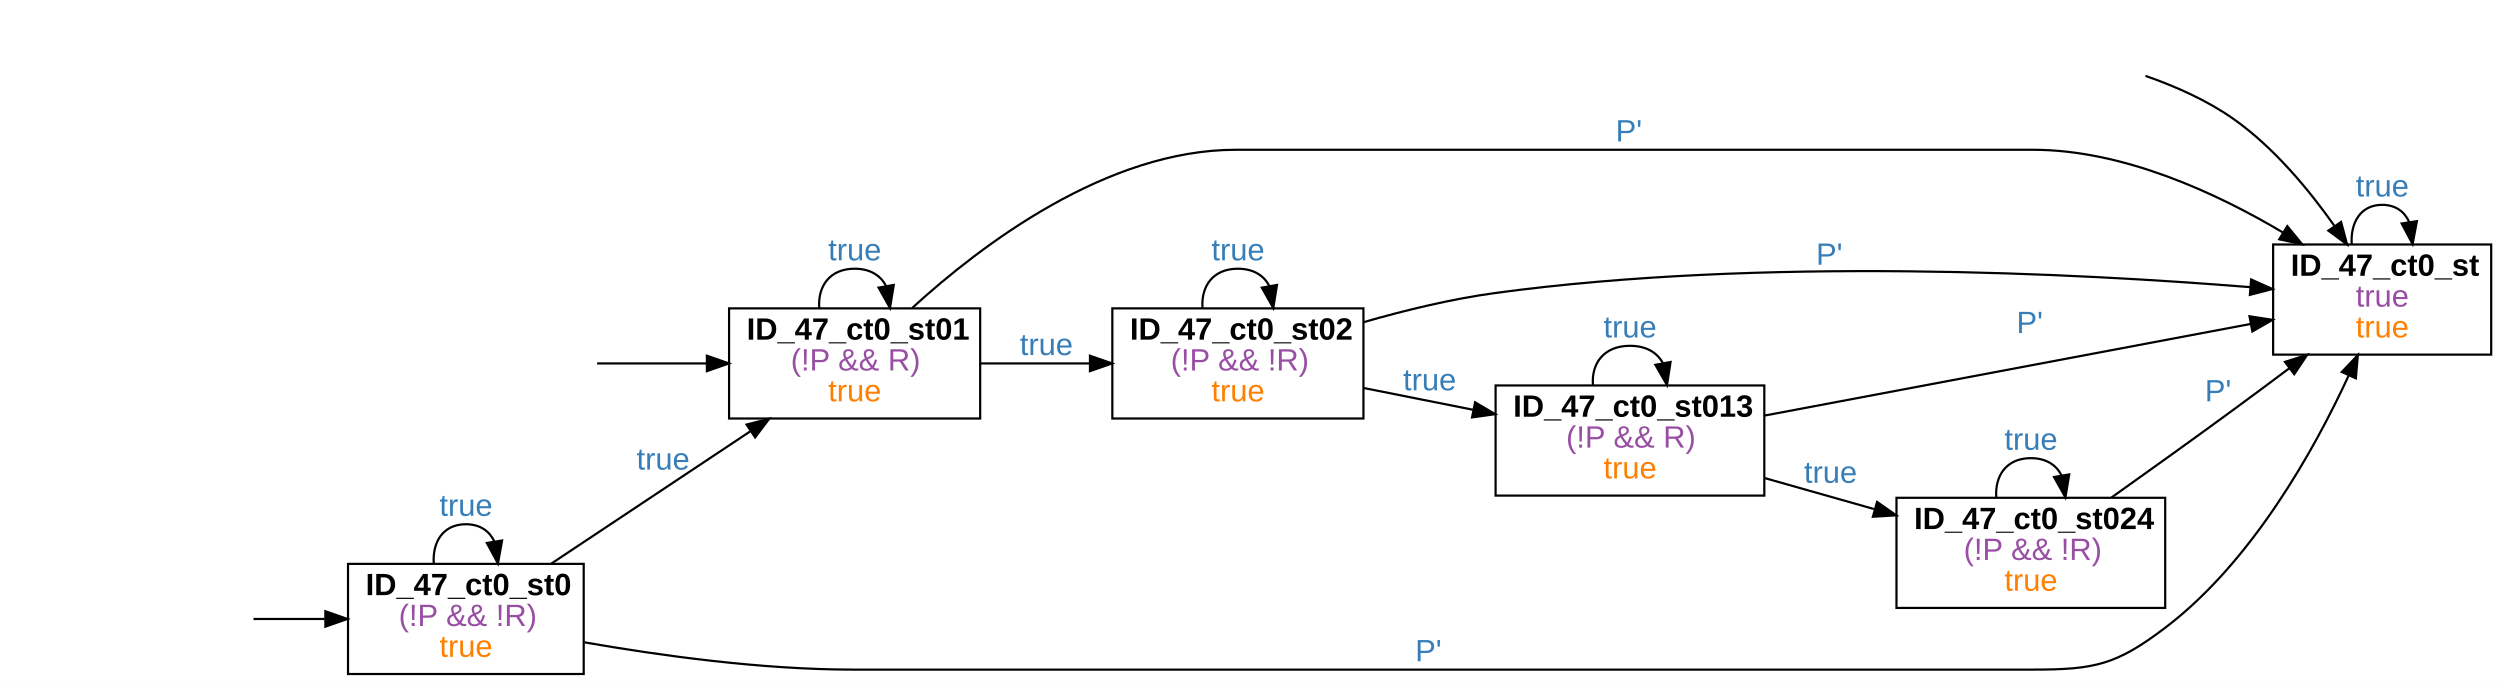
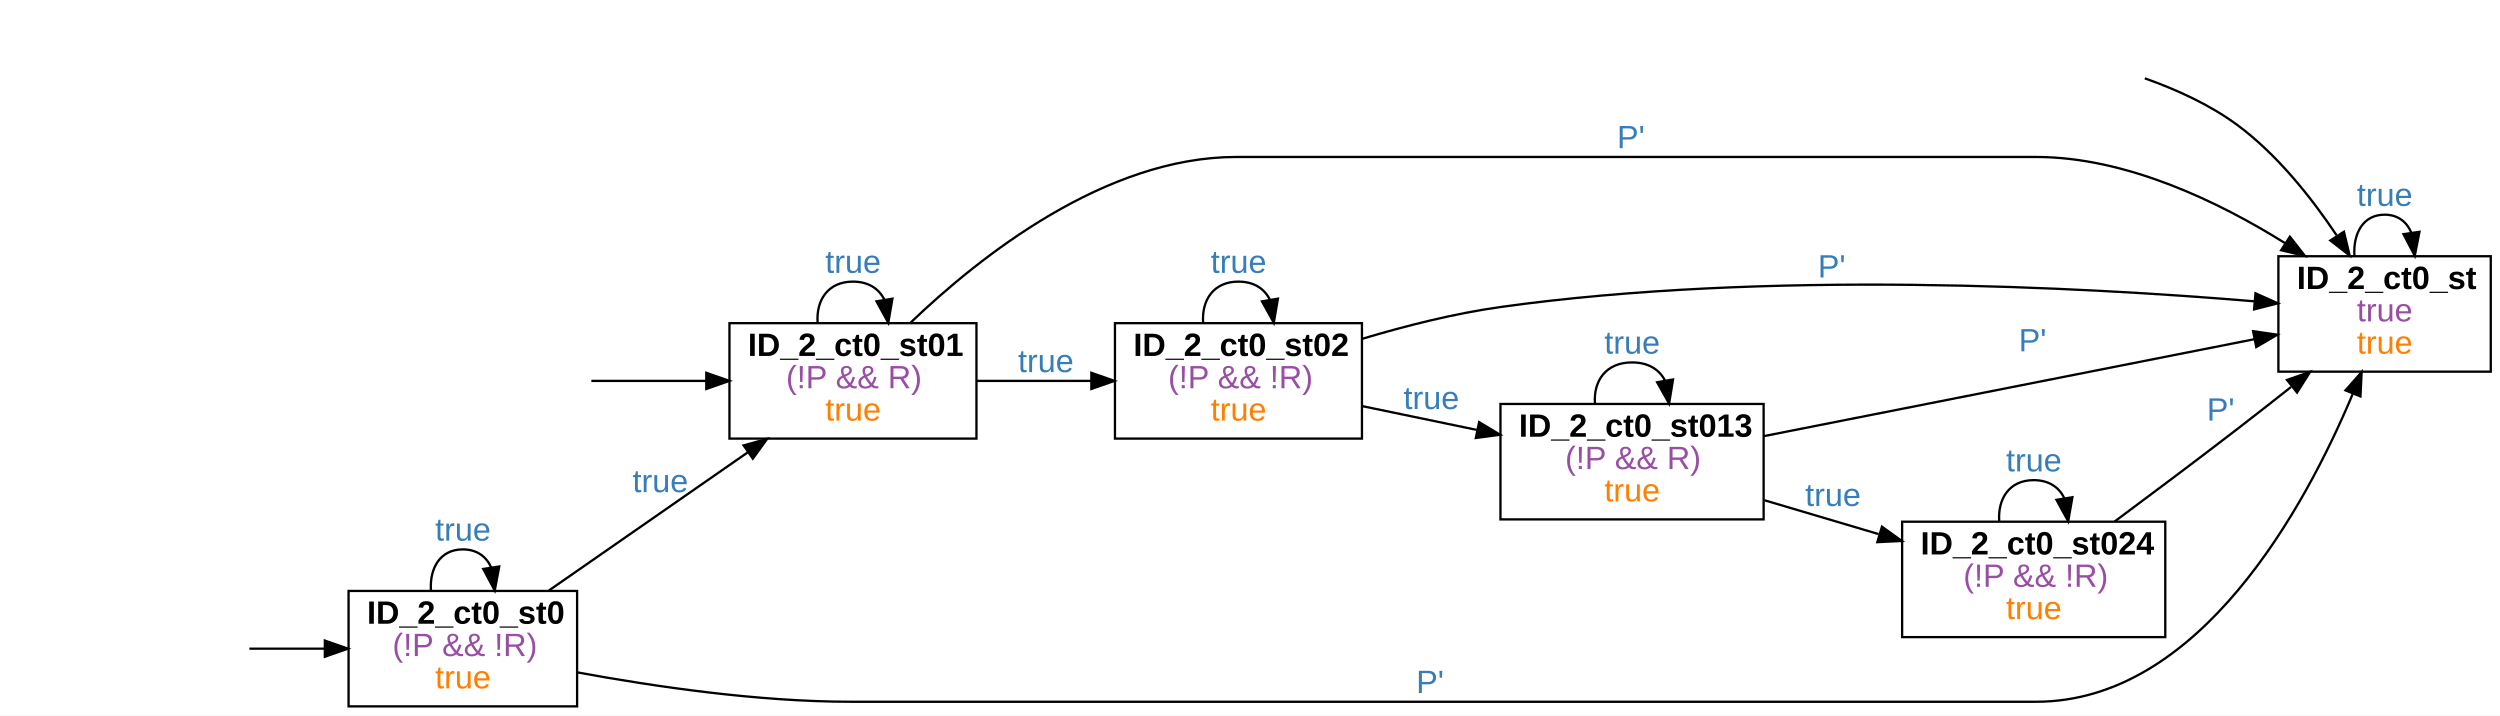
- <svg xmlns="http://www.w3.org/2000/svg" width="1135pt" height="310pt" viewBox="0.00 0.00 1135.00 310.00">
+ <svg xmlns="http://www.w3.org/2000/svg" width="1083pt" height="310pt" viewBox="0.00 0.00 1083.00 310.00">
  <g id="graph0" class="graph" transform="scale(1 1) rotate(0) translate(4 306)">
-     <polygon fill="white" stroke="transparent" points="-4,4 -4,-306 1131,-306 1131,4 -4,4" />
+     <polygon fill="white" stroke="transparent" points="-4,4 -4,-306 1079,-306 1079,4 -4,4" />
    <g id="node2" class="node">
-       <polygon fill="none" stroke="black" points="1127,-195 1028,-195 1028,-145 1127,-145 1127,-195" />
-       <text text-anchor="start" x="1036" y="-180.8" font-family="arial" font-weight="bold" font-size="14.00">ID_47_ct0_st</text>
-       <text text-anchor="start" x="1065.5" y="-166.8" font-family="arial" font-size="14.00" fill="#984ea3">true</text>
-       <text text-anchor="start" x="1065.5" y="-152.8" font-family="arial" font-size="14.00" fill="#ff7f00">true</text>
+       <polygon fill="none" stroke="black" points="1075,-195 983,-195 983,-145 1075,-145 1075,-195" />
+       <text text-anchor="start" x="991" y="-180.8" font-family="arial" font-weight="bold" font-size="14.00">ID_2_ct0_st</text>
+       <text text-anchor="start" x="1017" y="-166.8" font-family="arial" font-size="14.00" fill="#984ea3">true</text>
+       <text text-anchor="start" x="1017" y="-152.8" font-family="arial" font-size="14.00" fill="#ff7f00">true</text>
    </g>
    <g id="edge1" class="edge">
-       <path fill="none" stroke="black" d="M970.04,-271.55C983.76,-266.78 998.09,-260.39 1010,-252 1028.25,-239.14 1044.18,-219.97 1055.87,-203.39" />
-       <polygon fill="black" stroke="black" points="1058.85,-205.24 1061.59,-195 1053.07,-201.29 1058.85,-205.24" />
+       <path fill="none" stroke="black" d="M925.13,-272.07C938.8,-267.23 953.2,-260.68 965,-252 982.33,-239.26 997.24,-220.48 1008.19,-204.11" />
+       <polygon fill="black" stroke="black" points="1011.39,-205.62 1013.87,-195.32 1005.5,-201.82 1011.39,-205.62" />
    </g>
    <g id="edge4" class="edge">
-       <path fill="none" stroke="black" d="M1063.68,-195.18C1063.06,-204.91 1067.67,-213 1077.5,-213 1083.64,-213 1087.75,-209.84 1089.81,-205.09" />
-       <polygon fill="black" stroke="black" points="1093.27,-205.59 1091.32,-195.18 1086.35,-204.53 1093.27,-205.59" />
-       <text text-anchor="start" x="1065.5" y="-216.8" font-family="arial" font-size="14.00" fill="#377eb8">true</text>
+       <path fill="none" stroke="black" d="M1015.93,-195.18C1015.35,-204.91 1019.7,-213 1029,-213 1034.81,-213 1038.69,-209.84 1040.64,-205.09" />
+       <polygon fill="black" stroke="black" points="1044.11,-205.57 1042.07,-195.18 1037.18,-204.57 1044.11,-205.57" />
+       <text text-anchor="start" x="1017" y="-216.8" font-family="arial" font-size="14.00" fill="#377eb8">true</text>
    </g>
    <g id="node4" class="node">
-       <polygon fill="none" stroke="black" points="261,-50 154,-50 154,0 261,0 261,-50" />
-       <text text-anchor="start" x="162" y="-35.8" font-family="arial" font-weight="bold" font-size="14.00">ID_47_ct0_st0</text>
-       <text text-anchor="start" x="177" y="-21.8" font-family="arial" font-size="14.00" fill="#984ea3">(!P &amp;&amp; !R)</text>
-       <text text-anchor="start" x="195.5" y="-7.8" font-family="arial" font-size="14.00" fill="#ff7f00">true</text>
+       <polygon fill="none" stroke="black" points="246,-50 147,-50 147,0 246,0 246,-50" />
+       <text text-anchor="start" x="155" y="-35.8" font-family="arial" font-weight="bold" font-size="14.00">ID_2_ct0_st0</text>
+       <text text-anchor="start" x="166" y="-21.8" font-family="arial" font-size="14.00" fill="#984ea3">(!P &amp;&amp; !R)</text>
+       <text text-anchor="start" x="184.5" y="-7.8" font-family="arial" font-size="14.00" fill="#ff7f00">true</text>
    </g>
    <g id="edge2" class="edge">
-       <path fill="none" stroke="black" d="M111.08,-25C121.62,-25 132.74,-25 143.52,-25" />
-       <polygon fill="black" stroke="black" points="143.72,-28.5 153.72,-25 143.72,-21.5 143.72,-28.5" />
+       <path fill="none" stroke="black" d="M104.04,-25C114.57,-25 125.75,-25 136.53,-25" />
+       <polygon fill="black" stroke="black" points="136.72,-28.5 146.72,-25 136.72,-21.5 136.72,-28.5" />
    </g>
    <g id="edge5" class="edge">
-       <path fill="none" stroke="black" d="M261.34,-14.38C295.82,-8.35 341.9,-2 383,-2 383,-2 383,-2 919,-2 946.97,-2 956.72,-4.09 979,-21 1018.34,-50.85 1046.55,-101.46 1062.2,-135.3" />
-       <polygon fill="black" stroke="black" points="1059.17,-137.11 1066.46,-144.79 1065.56,-134.24 1059.17,-137.11" />
-       <text text-anchor="start" x="638.5" y="-5.8" font-family="arial" font-size="14.00" fill="#377eb8">P'</text>
+       <path fill="none" stroke="black" d="M246.22,-14.71C279.4,-8.59 324.4,-2 364.5,-2 364.5,-2 364.5,-2 878,-2 948.93,-2 994.66,-86.36 1015.28,-135.52" />
+       <polygon fill="black" stroke="black" points="1012.07,-136.9 1019.07,-144.85 1018.55,-134.27 1012.07,-136.9" />
+       <text text-anchor="start" x="609.5" y="-5.8" font-family="arial" font-size="14.00" fill="#377eb8">P'</text>
    </g>
    <g id="edge6" class="edge">
-       <path fill="none" stroke="black" d="M192.93,-50.18C192.28,-59.91 197.14,-68 207.5,-68 213.97,-68 218.3,-64.84 220.47,-60.09" />
-       <polygon fill="black" stroke="black" points="223.94,-60.6 222.07,-50.18 217.03,-59.49 223.94,-60.6" />
-       <text text-anchor="start" x="195.5" y="-71.8" font-family="arial" font-size="14.00" fill="#377eb8">true</text>
+       <path fill="none" stroke="black" d="M182.68,-50.18C182.06,-59.91 186.67,-68 196.5,-68 202.64,-68 206.75,-64.84 208.81,-60.09" />
+       <polygon fill="black" stroke="black" points="212.27,-60.59 210.32,-50.18 205.35,-59.53 212.27,-60.59" />
+       <text text-anchor="start" x="184.5" y="-71.8" font-family="arial" font-size="14.00" fill="#377eb8">true</text>
    </g>
    <g id="node6" class="node">
-       <polygon fill="none" stroke="black" points="441,-166 327,-166 327,-116 441,-116 441,-166" />
-       <text text-anchor="start" x="335" y="-151.8" font-family="arial" font-weight="bold" font-size="14.00">ID_47_ct0_st01</text>
-       <text text-anchor="start" x="355" y="-137.8" font-family="arial" font-size="14.00" fill="#984ea3">(!P &amp;&amp; R)</text>
-       <text text-anchor="start" x="372" y="-123.8" font-family="arial" font-size="14.00" fill="#ff7f00">true</text>
+       <polygon fill="none" stroke="black" points="419,-166 312,-166 312,-116 419,-116 419,-166" />
+       <text text-anchor="start" x="320" y="-151.8" font-family="arial" font-weight="bold" font-size="14.00">ID_2_ct0_st01</text>
+       <text text-anchor="start" x="336.5" y="-137.8" font-family="arial" font-size="14.00" fill="#984ea3">(!P &amp;&amp; R)</text>
+       <text text-anchor="start" x="353.5" y="-123.8" font-family="arial" font-size="14.00" fill="#ff7f00">true</text>
    </g>
    <g id="edge7" class="edge">
-       <path fill="none" stroke="black" d="M246.36,-50.17C272.89,-67.8 308.5,-91.47 336.71,-110.23" />
-       <polygon fill="black" stroke="black" points="334.94,-113.26 345.21,-115.88 338.82,-107.43 334.94,-113.26" />
-       <text text-anchor="start" x="285" y="-92.8" font-family="arial" font-size="14.00" fill="#377eb8">true</text>
+       <path fill="none" stroke="black" d="M233.74,-50.17C259.01,-67.73 292.9,-91.27 319.85,-109.99" />
+       <polygon fill="black" stroke="black" points="318.12,-113.05 328.33,-115.88 322.12,-107.3 318.12,-113.05" />
+       <text text-anchor="start" x="270" y="-92.8" font-family="arial" font-size="14.00" fill="#377eb8">true</text>
    </g>
    <g id="edge3" class="edge">
-       <path fill="none" stroke="black" d="M267.09,-141C283.08,-141 300.51,-141 316.89,-141" />
-       <polygon fill="black" stroke="black" points="316.93,-144.5 326.93,-141 316.93,-137.5 316.93,-144.5" />
+       <path fill="none" stroke="black" d="M252.18,-141C268.09,-141 285.6,-141 301.96,-141" />
+       <polygon fill="black" stroke="black" points="301.97,-144.5 311.97,-141 301.97,-137.5 301.97,-144.5" />
    </g>
    <g id="edge8" class="edge">
-       <path fill="none" stroke="black" d="M410.18,-166.23C441.66,-194.97 498.55,-238 557,-238 557,-238 557,-238 919,-238 959.8,-238 1002.03,-218.53 1032.48,-200.43" />
-       <polygon fill="black" stroke="black" points="1034.44,-203.33 1041.14,-195.13 1030.78,-197.36 1034.44,-203.33" />
-       <text text-anchor="start" x="729.5" y="-241.8" font-family="arial" font-size="14.00" fill="#377eb8">P'</text>
+       <path fill="none" stroke="black" d="M390.46,-166.23C420.47,-194.97 474.84,-238 531.5,-238 531.5,-238 531.5,-238 878,-238 917,-238 957.02,-218.7 985.9,-200.66" />
+       <polygon fill="black" stroke="black" points="987.98,-203.48 994.5,-195.13 984.19,-197.6 987.98,-203.48" />
+       <text text-anchor="start" x="696.5" y="-241.8" font-family="arial" font-size="14.00" fill="#377eb8">P'</text>
    </g>
    <g id="edge10" class="edge">
-       <path fill="none" stroke="black" d="M367.94,-166.18C367.22,-175.91 372.58,-184 384,-184 391.14,-184 395.91,-180.84 398.31,-176.09" />
-       <polygon fill="black" stroke="black" points="401.76,-176.63 400.06,-166.18 394.87,-175.41 401.76,-176.63" />
-       <text text-anchor="start" x="372" y="-187.8" font-family="arial" font-size="14.00" fill="#377eb8">true</text>
+       <path fill="none" stroke="black" d="M350.19,-166.18C349.5,-175.91 354.61,-184 365.5,-184 372.31,-184 376.85,-180.84 379.14,-176.09" />
+       <polygon fill="black" stroke="black" points="382.6,-176.62 380.81,-166.18 375.7,-175.45 382.6,-176.62" />
+       <text text-anchor="start" x="353.5" y="-187.8" font-family="arial" font-size="14.00" fill="#377eb8">true</text>
    </g>
    <g id="node7" class="node">
-       <polygon fill="none" stroke="black" points="615,-166 501,-166 501,-116 615,-116 615,-166" />
-       <text text-anchor="start" x="509" y="-151.8" font-family="arial" font-weight="bold" font-size="14.00">ID_47_ct0_st02</text>
-       <text text-anchor="start" x="527.5" y="-137.8" font-family="arial" font-size="14.00" fill="#984ea3">(!P &amp;&amp; !R)</text>
-       <text text-anchor="start" x="546" y="-123.8" font-family="arial" font-size="14.00" fill="#ff7f00">true</text>
+       <polygon fill="none" stroke="black" points="586,-166 479,-166 479,-116 586,-116 586,-166" />
+       <text text-anchor="start" x="487" y="-151.8" font-family="arial" font-weight="bold" font-size="14.00">ID_2_ct0_st02</text>
+       <text text-anchor="start" x="502" y="-137.8" font-family="arial" font-size="14.00" fill="#984ea3">(!P &amp;&amp; !R)</text>
+       <text text-anchor="start" x="520.5" y="-123.8" font-family="arial" font-size="14.00" fill="#ff7f00">true</text>
    </g>
    <g id="edge9" class="edge">
-       <path fill="none" stroke="black" d="M441.32,-141C457.14,-141 474.49,-141 490.83,-141" />
-       <polygon fill="black" stroke="black" points="490.85,-144.5 500.85,-141 490.85,-137.5 490.85,-144.5" />
-       <text text-anchor="start" x="459" y="-144.8" font-family="arial" font-size="14.00" fill="#377eb8">true</text>
+       <path fill="none" stroke="black" d="M419.16,-141C434.94,-141 452.4,-141 468.76,-141" />
+       <polygon fill="black" stroke="black" points="468.77,-144.5 478.77,-141 468.77,-137.5 468.77,-144.5" />
+       <text text-anchor="start" x="437" y="-144.8" font-family="arial" font-size="14.00" fill="#377eb8">true</text>
    </g>
    <g id="edge11" class="edge">
-       <path fill="none" stroke="black" d="M615.01,-159.72C633.84,-165.14 655.13,-170.31 675,-173 795.81,-189.36 938.95,-181.96 1017.52,-175.64" />
-       <polygon fill="black" stroke="black" points="1018.03,-179.11 1027.7,-174.79 1017.45,-172.13 1018.03,-179.11" />
-       <text text-anchor="start" x="820.5" y="-185.8" font-family="arial" font-size="14.00" fill="#377eb8">P'</text>
+       <path fill="none" stroke="black" d="M586.07,-159.21C604.75,-164.81 626.09,-170.22 646,-173 761.28,-189.08 898.02,-181.7 972.63,-175.47" />
+       <polygon fill="black" stroke="black" points="973.07,-178.95 982.73,-174.6 972.47,-171.97 973.07,-178.95" />
+       <text text-anchor="start" x="783.5" y="-185.8" font-family="arial" font-size="14.00" fill="#377eb8">P'</text>
    </g>
    <g id="edge12" class="edge">
-       <path fill="none" stroke="black" d="M541.94,-166.18C541.22,-175.91 546.58,-184 558,-184 565.14,-184 569.91,-180.84 572.31,-176.09" />
-       <polygon fill="black" stroke="black" points="575.76,-176.63 574.06,-166.18 568.87,-175.41 575.76,-176.63" />
-       <text text-anchor="start" x="546" y="-187.8" font-family="arial" font-size="14.00" fill="#377eb8">true</text>
+       <path fill="none" stroke="black" d="M517.19,-166.18C516.5,-175.91 521.61,-184 532.5,-184 539.31,-184 543.85,-180.84 546.14,-176.09" />
+       <polygon fill="black" stroke="black" points="549.6,-176.62 547.81,-166.18 542.7,-175.45 549.6,-176.62" />
+       <text text-anchor="start" x="520.5" y="-187.8" font-family="arial" font-size="14.00" fill="#377eb8">true</text>
    </g>
    <g id="node8" class="node">
-       <polygon fill="none" stroke="black" points="797,-131 675,-131 675,-81 797,-81 797,-131" />
-       <text text-anchor="start" x="683" y="-116.8" font-family="arial" font-weight="bold" font-size="14.00">ID_47_ct0_st013</text>
-       <text text-anchor="start" x="707" y="-102.8" font-family="arial" font-size="14.00" fill="#984ea3">(!P &amp;&amp; R)</text>
-       <text text-anchor="start" x="724" y="-88.8" font-family="arial" font-size="14.00" fill="#ff7f00">true</text>
+       <polygon fill="none" stroke="black" points="760,-131 646,-131 646,-81 760,-81 760,-131" />
+       <text text-anchor="start" x="654" y="-116.8" font-family="arial" font-weight="bold" font-size="14.00">ID_2_ct0_st013</text>
+       <text text-anchor="start" x="674" y="-102.8" font-family="arial" font-size="14.00" fill="#984ea3">(!P &amp;&amp; R)</text>
+       <text text-anchor="start" x="691" y="-88.8" font-family="arial" font-size="14.00" fill="#ff7f00">true</text>
    </g>
    <g id="edge13" class="edge">
-       <path fill="none" stroke="black" d="M615.17,-129.83C630.92,-126.7 648.23,-123.25 664.69,-119.98" />
-       <polygon fill="black" stroke="black" points="665.68,-123.35 674.8,-117.97 664.31,-116.49 665.68,-123.35" />
-       <text text-anchor="start" x="633" y="-128.8" font-family="arial" font-size="14.00" fill="#377eb8">true</text>
+       <path fill="none" stroke="black" d="M586.35,-130.02C602.02,-126.77 619.37,-123.16 635.77,-119.76" />
+       <polygon fill="black" stroke="black" points="636.76,-123.13 645.84,-117.67 635.33,-116.27 636.76,-123.13" />
+       <text text-anchor="start" x="604" y="-128.8" font-family="arial" font-size="14.00" fill="#377eb8">true</text>
    </g>
    <g id="edge14" class="edge">
-       <path fill="none" stroke="black" d="M797.3,-117.37C859.58,-129.11 956.1,-147.3 1017.78,-158.93" />
-       <polygon fill="black" stroke="black" points="1017.27,-162.4 1027.75,-160.81 1018.57,-155.52 1017.27,-162.4" />
-       <text text-anchor="start" x="911.5" y="-154.8" font-family="arial" font-size="14.00" fill="#377eb8">P'</text>
+       <path fill="none" stroke="black" d="M760.07,-117.07C819.65,-128.84 913.28,-147.34 972.6,-159.06" />
+       <polygon fill="black" stroke="black" points="972.05,-162.52 982.54,-161.02 973.41,-155.65 972.05,-162.52" />
+       <text text-anchor="start" x="870.5" y="-153.8" font-family="arial" font-size="14.00" fill="#377eb8">P'</text>
    </g>
    <g id="edge16" class="edge">
-       <path fill="none" stroke="black" d="M719.19,-131.18C718.44,-140.91 724.05,-149 736,-149 743.47,-149 748.46,-145.84 750.97,-141.09" />
-       <polygon fill="black" stroke="black" points="754.43,-141.65 752.81,-131.18 747.54,-140.37 754.43,-141.65" />
-       <text text-anchor="start" x="724" y="-152.8" font-family="arial" font-size="14.00" fill="#377eb8">true</text>
+       <path fill="none" stroke="black" d="M686.94,-131.18C686.22,-140.91 691.58,-149 703,-149 710.14,-149 714.91,-145.84 717.31,-141.09" />
+       <polygon fill="black" stroke="black" points="720.76,-141.63 719.06,-131.18 713.87,-140.41 720.76,-141.63" />
+       <text text-anchor="start" x="691" y="-152.8" font-family="arial" font-size="14.00" fill="#377eb8">true</text>
    </g>
    <g id="node9" class="node">
-       <polygon fill="none" stroke="black" points="979,-80 857,-80 857,-30 979,-30 979,-80" />
-       <text text-anchor="start" x="865" y="-65.8" font-family="arial" font-weight="bold" font-size="14.00">ID_47_ct0_st024</text>
-       <text text-anchor="start" x="887.5" y="-51.8" font-family="arial" font-size="14.00" fill="#984ea3">(!P &amp;&amp; !R)</text>
-       <text text-anchor="start" x="906" y="-37.8" font-family="arial" font-size="14.00" fill="#ff7f00">true</text>
+       <polygon fill="none" stroke="black" points="934,-80 820,-80 820,-30 934,-30 934,-80" />
+       <text text-anchor="start" x="828" y="-65.8" font-family="arial" font-weight="bold" font-size="14.00">ID_2_ct0_st024</text>
+       <text text-anchor="start" x="846.5" y="-51.8" font-family="arial" font-size="14.00" fill="#984ea3">(!P &amp;&amp; !R)</text>
+       <text text-anchor="start" x="865" y="-37.8" font-family="arial" font-size="14.00" fill="#ff7f00">true</text>
    </g>
    <g id="edge15" class="edge">
-       <path fill="none" stroke="black" d="M797.19,-88.95C813.1,-84.44 830.41,-79.53 846.8,-74.89" />
-       <polygon fill="black" stroke="black" points="848.2,-78.13 856.87,-72.04 846.29,-71.4 848.2,-78.13" />
-       <text text-anchor="start" x="815" y="-86.8" font-family="arial" font-size="14.00" fill="#377eb8">true</text>
+       <path fill="none" stroke="black" d="M760.32,-89.3C776.14,-84.61 793.49,-79.47 809.83,-74.62" />
+       <polygon fill="black" stroke="black" points="811.26,-77.85 819.85,-71.65 809.27,-71.14 811.26,-77.85" />
+       <text text-anchor="start" x="778" y="-86.8" font-family="arial" font-size="14.00" fill="#377eb8">true</text>
    </g>
    <g id="edge17" class="edge">
-       <path fill="none" stroke="black" d="M954.58,-80.11C971.45,-92.09 991.84,-106.69 1010,-120 1018.21,-126.02 1026.95,-132.52 1035.29,-138.77" />
-       <polygon fill="black" stroke="black" points="1033.37,-141.71 1043.47,-144.92 1037.58,-136.11 1033.37,-141.71" />
-       <text text-anchor="start" x="997" y="-123.8" font-family="arial" font-size="14.00" fill="#377eb8">P'</text>
+       <path fill="none" stroke="black" d="M912.05,-80.08C928.18,-92.06 947.67,-106.66 965,-120 972.64,-125.88 980.74,-132.23 988.49,-138.36" />
+       <polygon fill="black" stroke="black" points="986.73,-141.42 996.74,-144.89 991.08,-135.94 986.73,-141.42" />
+       <text text-anchor="start" x="952" y="-123.8" font-family="arial" font-size="14.00" fill="#377eb8">P'</text>
    </g>
    <g id="edge18" class="edge">
-       <path fill="none" stroke="black" d="M902.31,-80.18C901.61,-89.91 906.84,-98 918,-98 924.97,-98 929.63,-94.84 931.97,-90.09" />
-       <polygon fill="black" stroke="black" points="935.43,-90.63 933.69,-80.18 928.53,-89.43 935.43,-90.63" />
-       <text text-anchor="start" x="906" y="-101.8" font-family="arial" font-size="14.00" fill="#377eb8">true</text>
+       <path fill="none" stroke="black" d="M862.06,-80.18C861.39,-89.91 866.38,-98 877,-98 883.64,-98 888.08,-94.84 890.31,-90.09" />
+       <polygon fill="black" stroke="black" points="893.77,-90.61 891.94,-80.18 886.86,-89.47 893.77,-90.61" />
+       <text text-anchor="start" x="865" y="-101.8" font-family="arial" font-size="14.00" fill="#377eb8">true</text>
    </g>
  </g>
</svg>
